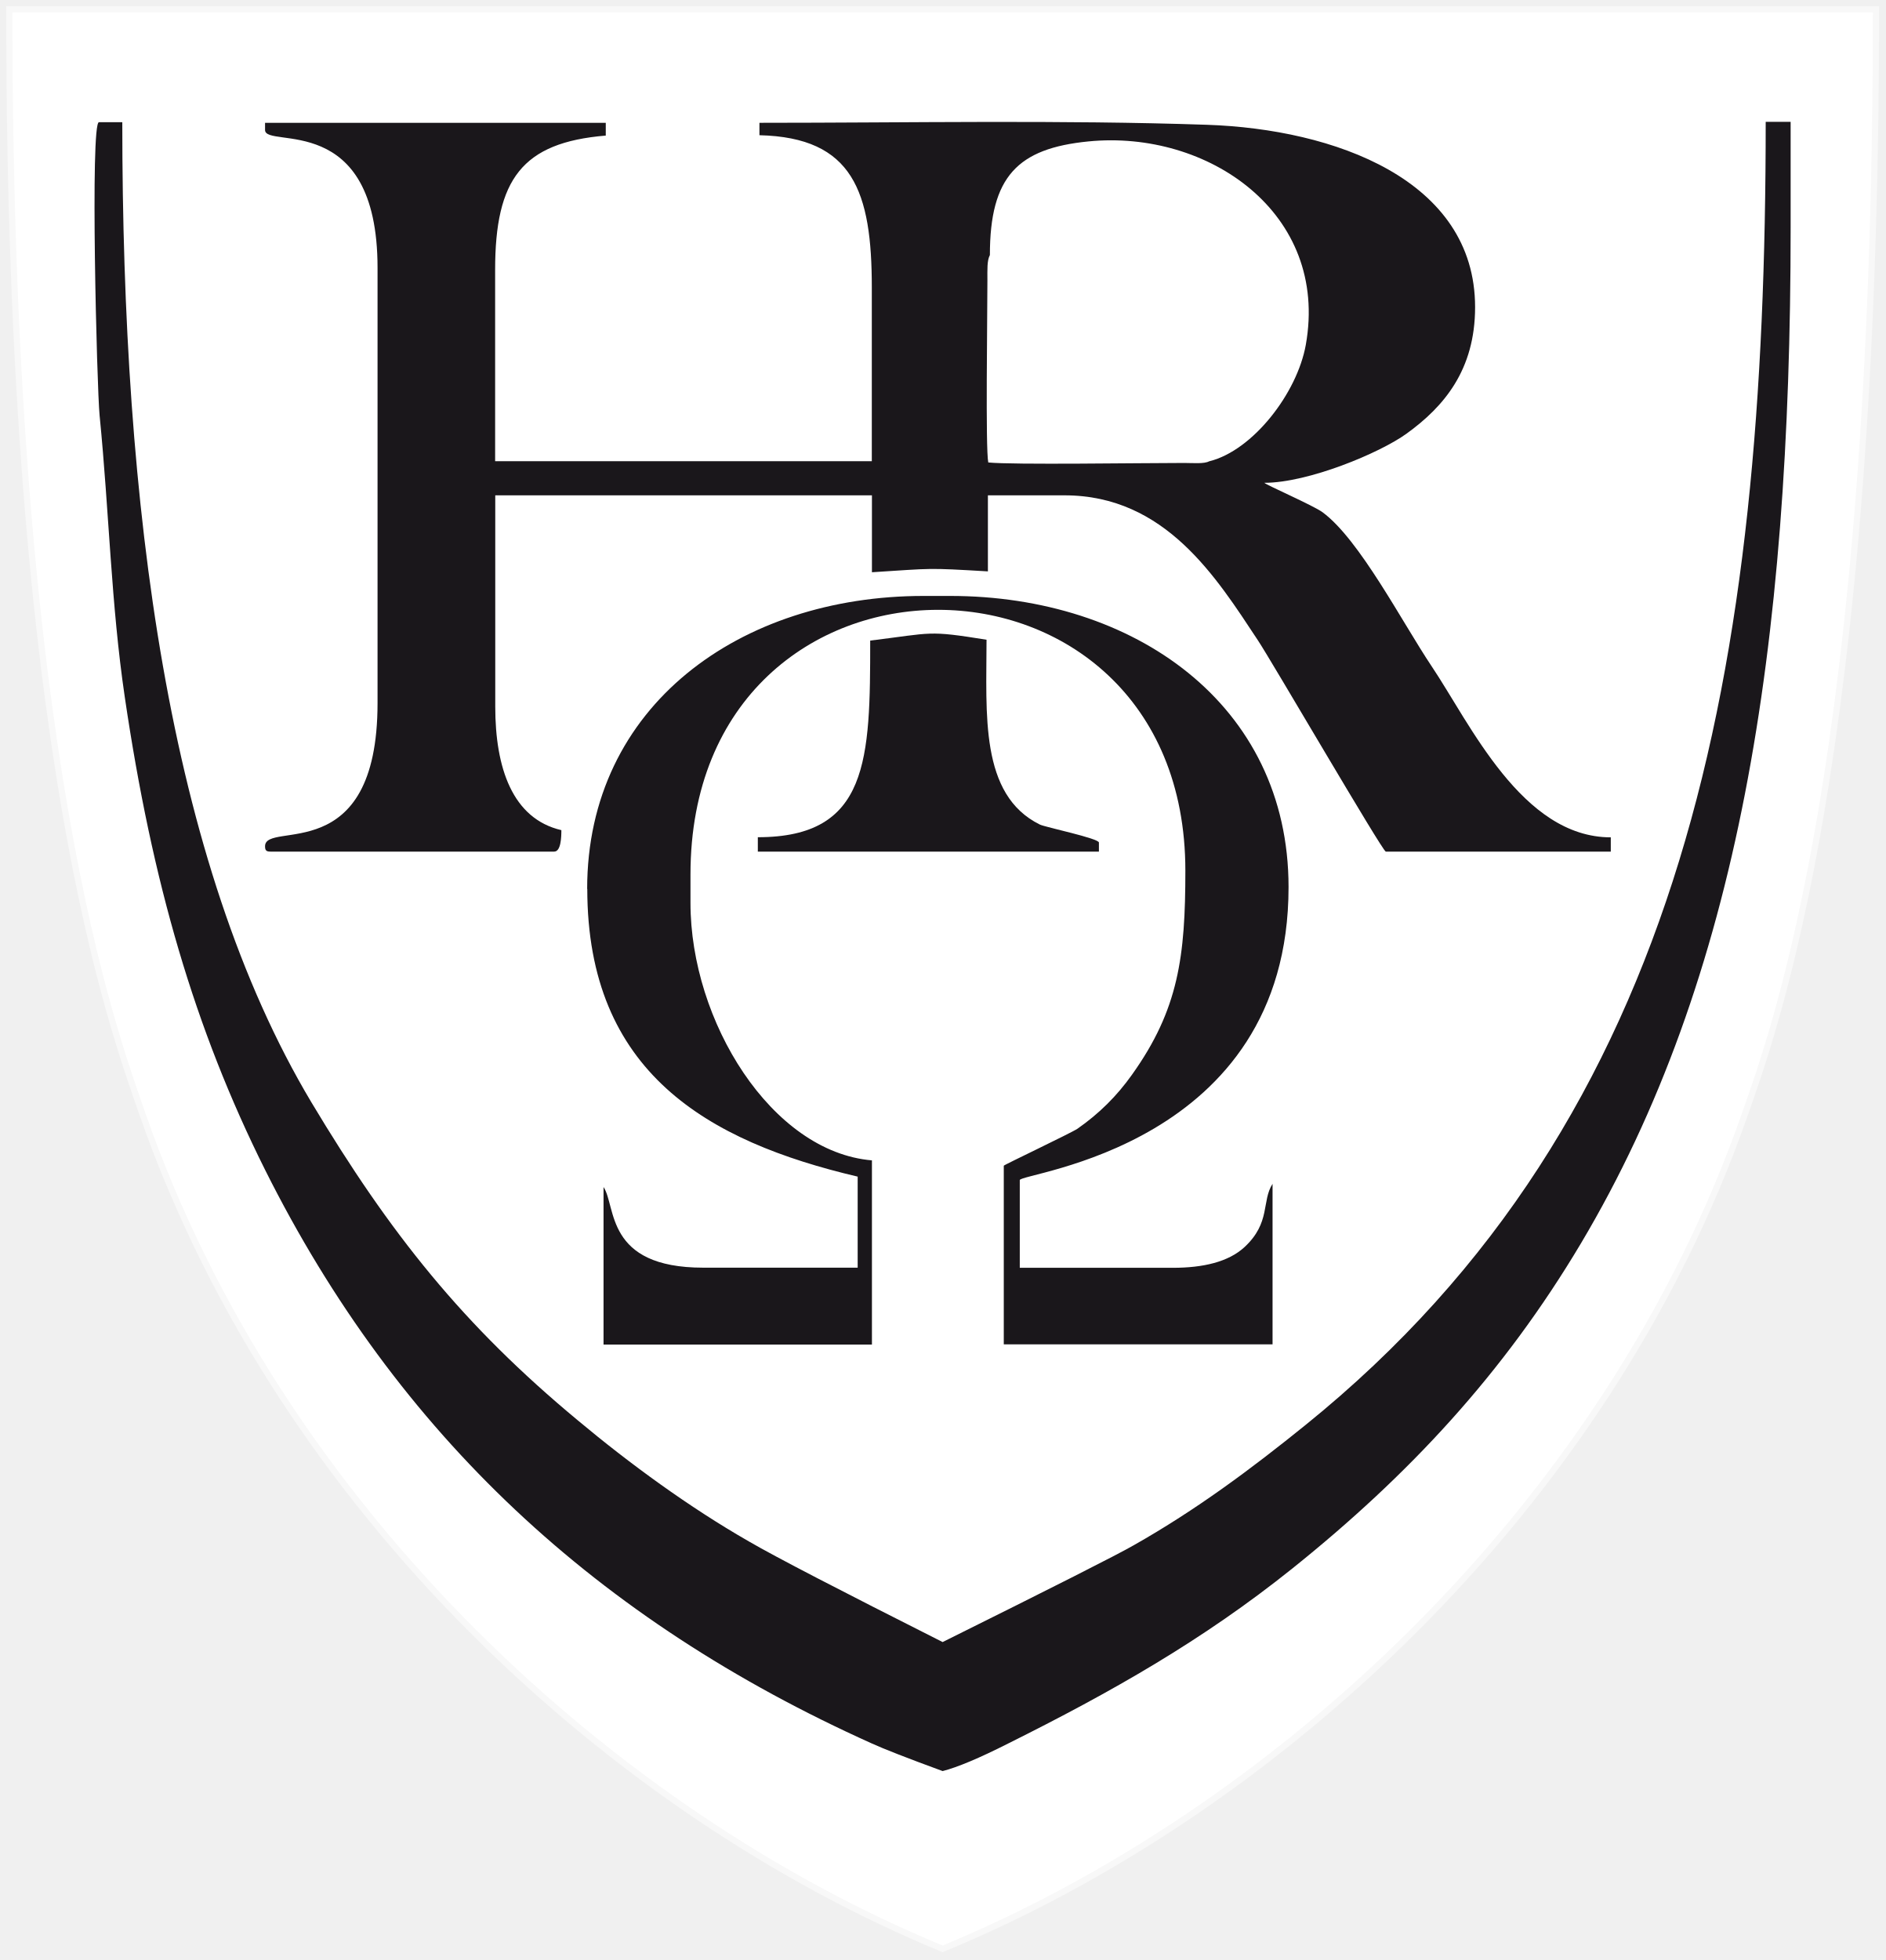
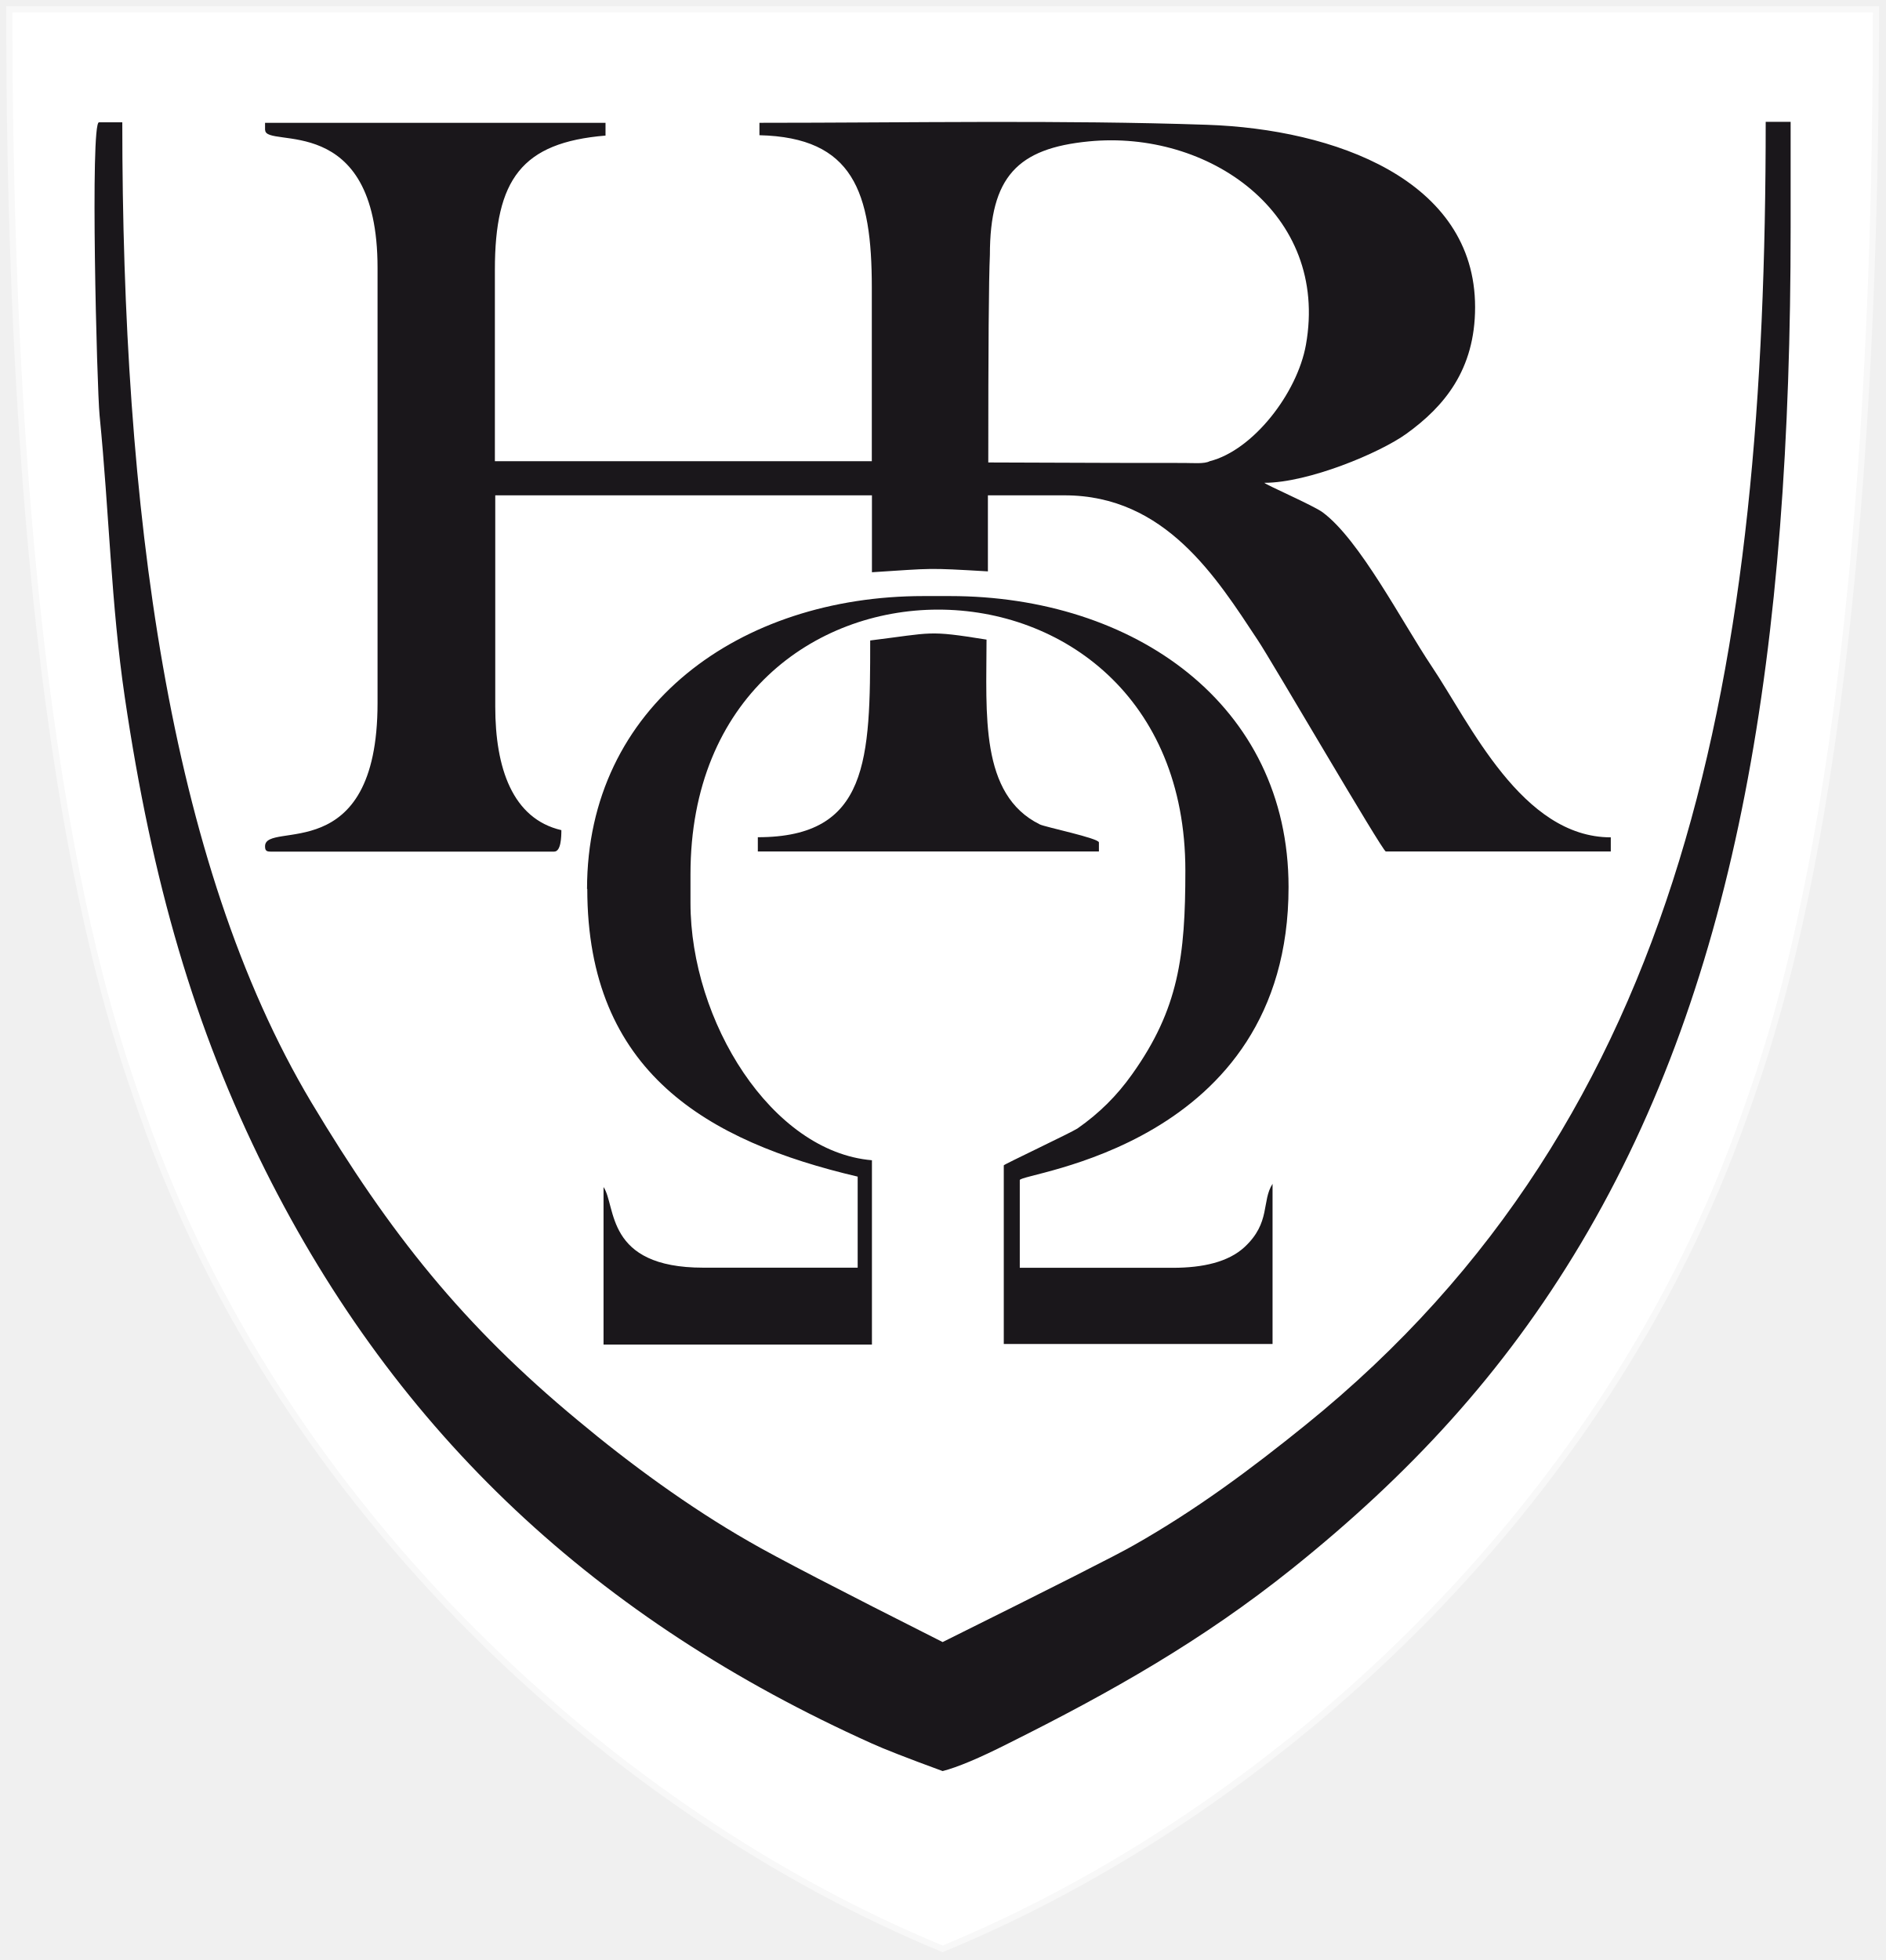
<svg xmlns="http://www.w3.org/2000/svg" width="152" height="158" viewBox="0 0 152 158">
-   <g fill="none" fill-rule="nonzero">
+   <g id="logo-bg" fill-rule="nonzero">
    <path id="logoBgFill" fill="#FFF" stroke="#FFF" stroke-opacity=".5" d="M151 1c0 60-8.24 82.13-10.53 88.67-11.24 32.24-38.45 56.42-64.47 67.16-26.02-10.74-53.06-34.92-64.3-67.16C9.45 83.13 1 61 1 1h150z" />
    <g id="innerLogo" fill="#1A171B">
-       <path d="M97.5 37.18c-.4.23-1.35.14-2.02.14-3.5 0-13.86.16-15.8-.04-.23-1.06-.07-11.88-.07-14.67 0-.86-.04-1.6.2-2.05 0-6.33 2.24-8.6 7.95-9.16 9.63-.95 19.42 5.77 17.52 16.4-.7 3.9-4.26 8.5-7.76 9.38zm-76.13-26.7c0 1.55 9.07-1.67 9.07 11.12v35.07c0 13.4-9.07 9.43-9.07 11.55 0 .33.1.43.43.43h22.88c.55 0 .58-1.17.58-1.73-3.95-.92-5.33-5.02-5.33-9.96V39.93H70.3v6.2c5.03-.32 4.36-.36 9.35-.07v-6.13h6.18c8.14 0 12.26 6.66 15.57 11.66 1.05 1.56 10.07 17.06 10.33 17.06h18.14V67.5c-7.17 0-11.34-9.17-14.45-13.8-2.37-3.54-5.8-10.2-8.78-12.4-.76-.56-4.55-2.2-4.7-2.38 3.54 0 9.3-2.4 11.46-3.96 3.02-2.18 5.53-5.14 5.53-10.2 0-10.3-11.4-14.35-21.6-14.7-11.74-.4-24.1-.16-36.1-.16v1c7.56.18 9.06 4.56 9.06 12.28v14H39.92V21.75c0-7.3 2.17-10.26 8.92-10.82V9.9H21.37v.58z" />
-       <path d="M144.38 9.82h-2.02c0 43.73-6.25 80.13-37.1 105.05-4.38 3.54-8.82 6.85-13.86 9.7-1.3.75-6.44 3.35-15.4 7.8-8.25-4.16-13.45-6.85-15.6-8.1-4.84-2.77-9.66-6.3-13.8-9.76-9.26-7.68-15.14-15.04-21.5-25.66-11.58-19.4-15.24-48.03-15.24-79H7.98c-.72-.02-.17 21.4.05 23.64.78 7.86.92 15.18 2.03 22.7 2.2 14.92 5.62 26.72 11.32 38.13 10.7 21.38 26.8 36.28 48.9 46.22.94.43 2.85 1.18 5.72 2.23 1.18-.3 2.95-1.04 5.3-2.23 8.3-4.14 15.66-8.3 22.92-14.12 9.35-7.5 16.98-15.67 23.25-26.2 12.7-21.35 16.9-47.92 16.9-81.85V9.82z" />
-       <path d="M47.35 71.65c0 14.8 9.7 20.36 21.8 23.2v7.34H56.7c-7.95 0-7-4.97-8.04-6.5v12.7H70.3V93.54c-8.1-.68-14.63-11.22-14.63-20.75v-2.3c0-28.5 39.9-28.28 39.9-.3 0 6.9-.54 11.17-4.3 16.44-1.23 1.73-2.64 3.13-4.4 4.36-.54.36-5.94 2.92-5.94 2.98v14.4h21.67V95.43c-.9 1.4-.13 3.12-2.26 5.1-1.3 1.2-3.34 1.67-5.78 1.67H82.22v-7.07c0-.6 21.67-2.63 21.67-23.62 0-14.75-12.47-23.47-27.28-23.47h-2.15c-14.77 0-27.12 8.84-27.12 23.62z" />
-       <path d="M70.16 51.65c0 9.57-.1 15.84-9.06 15.84v1.16h27.5v-.73c0-.34-4.34-1.24-4.76-1.45-4.87-2.4-4.3-8.92-4.3-14.9-4.8-.77-4.27-.56-9.38.07z" />
+       <path d="M95.48 37.32c-2.33 0-7.6 0-15.8-.04 0-9.2.04-14.77.13-16.72 0-6.33 2.25-8.6 7.96-9.16 9.63-.95 19.42 5.77 17.52 16.4-.7 3.9-4.26 8.5-7.76 9.38-.42.23-1.37.14-2.04.14zm-74.1-26.84c0 1.55 9.06-1.67 9.06 11.12v35.07c0 13.4-9.07 9.43-9.07 11.55 0 .33.1.43.43.43h22.88c.55 0 .58-1.17.58-1.73-3.95-.92-5.33-5.02-5.33-9.96V39.93H70.3v6.2c5.03-.32 4.36-.36 9.35-.07v-6.13h6.18c8.14 0 12.26 6.66 15.57 11.66 1.05 1.55 10.07 17.05 10.33 17.05h18.14V67.5c-7.17 0-11.34-9.17-14.45-13.8-2.37-3.54-5.8-10.2-8.78-12.4-.76-.56-4.55-2.2-4.7-2.38 3.54 0 9.3-2.4 11.46-3.96 3.02-2.18 5.53-5.14 5.53-10.2 0-10.3-11.4-14.35-21.6-14.7-11.74-.4-24.1-.16-36.1-.16v1c7.56.18 9.06 4.56 9.06 12.28v14H39.9V21.75c0-7.3 2.17-10.26 8.92-10.82V9.9H21.37v.58z" />
+       <path d="M144.38 9.82h-2.02c0 43.73-6.25 80.13-37.1 105.05-4.38 3.54-8.82 6.85-13.86 9.7-1.3.75-6.44 3.35-15.4 7.8-8.25-4.16-13.45-6.85-15.6-8.1-4.84-2.77-9.66-6.3-13.8-9.76-9.26-7.67-15.14-15.03-21.5-25.65-11.58-19.4-15.24-48.03-15.24-79H7.98c-.72-.02-.17 21.4.05 23.64.78 7.85.92 15.17 2.03 22.7 2.2 14.9 5.62 26.7 11.32 38.12 10.7 21.38 26.8 36.28 48.9 46.22.94.43 2.85 1.18 5.72 2.23 1.18-.3 2.95-1.04 5.3-2.23 8.3-4.14 15.66-8.3 22.92-14.12 9.35-7.5 16.98-15.67 23.25-26.2 12.7-21.35 16.9-47.92 16.9-81.85V9.82z" />
+       <path d="M47.35 71.65c0 14.8 9.7 20.36 21.8 23.2v7.34H56.7c-7.95 0-7-4.98-8.04-6.5v12.7H70.3V93.53c-8.1-.68-14.63-11.22-14.63-20.75v-2.3c0-28.5 39.9-28.3 39.9-.3 0 6.9-.54 11.16-4.3 16.43-1.23 1.73-2.64 3.13-4.4 4.36-.54.35-5.94 2.9-5.94 2.97v14.4h21.67V95.43c-.9 1.4-.13 3.12-2.26 5.1-1.3 1.2-3.34 1.67-5.78 1.67H82.22v-7.07c0-.6 21.67-2.63 21.67-23.62 0-14.74-12.48-23.46-27.3-23.46h-2.14c-14.77 0-27.12 8.84-27.12 23.62z" />
+       <path d="M70.16 51.65c0 9.57-.1 15.84-9.06 15.84v1.15h27.5v-.73c0-.34-4.34-1.24-4.76-1.45-4.87-2.4-4.3-8.92-4.3-14.9-4.8-.77-4.27-.56-9.38.07z" />
    </g>
  </g>
</svg>
